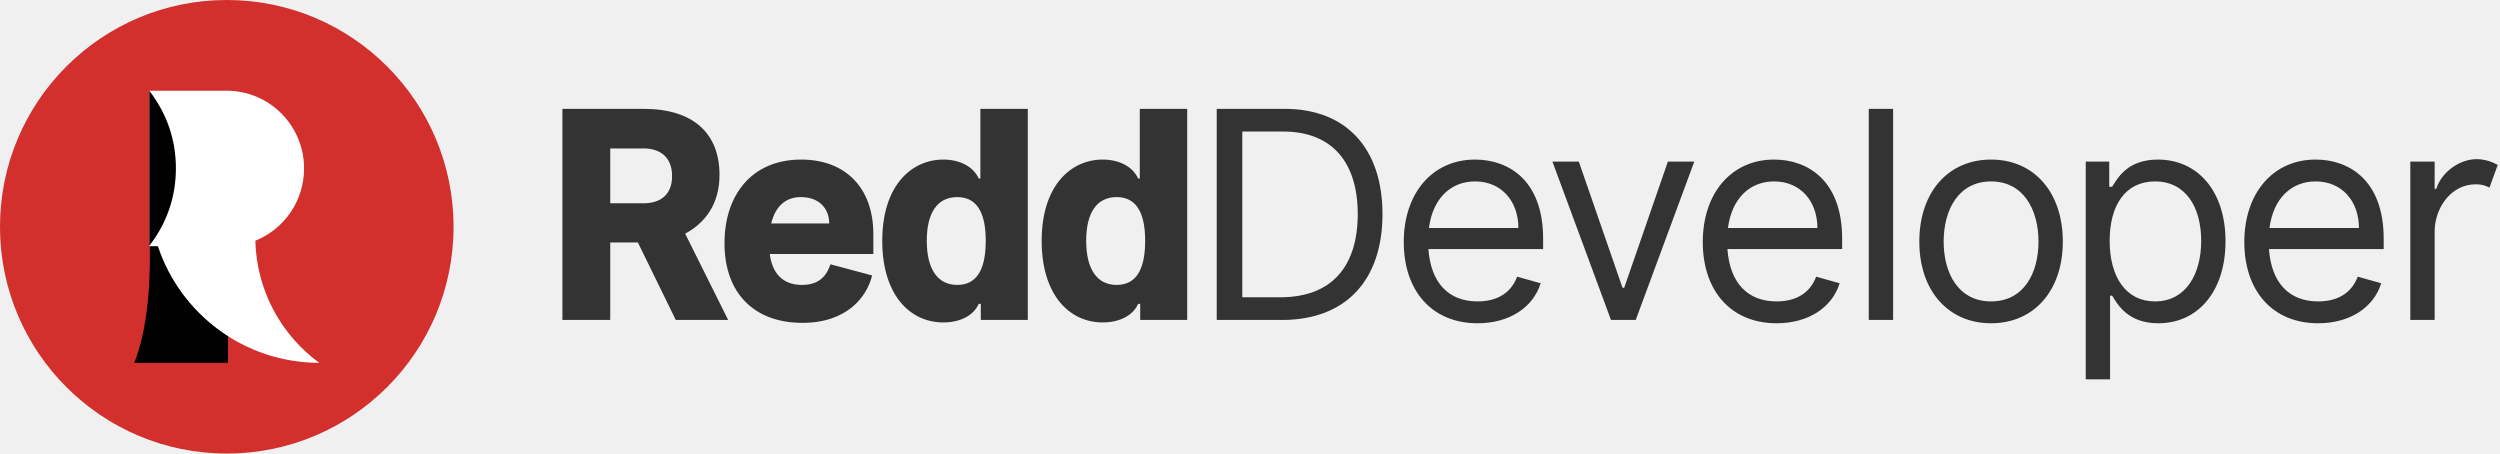
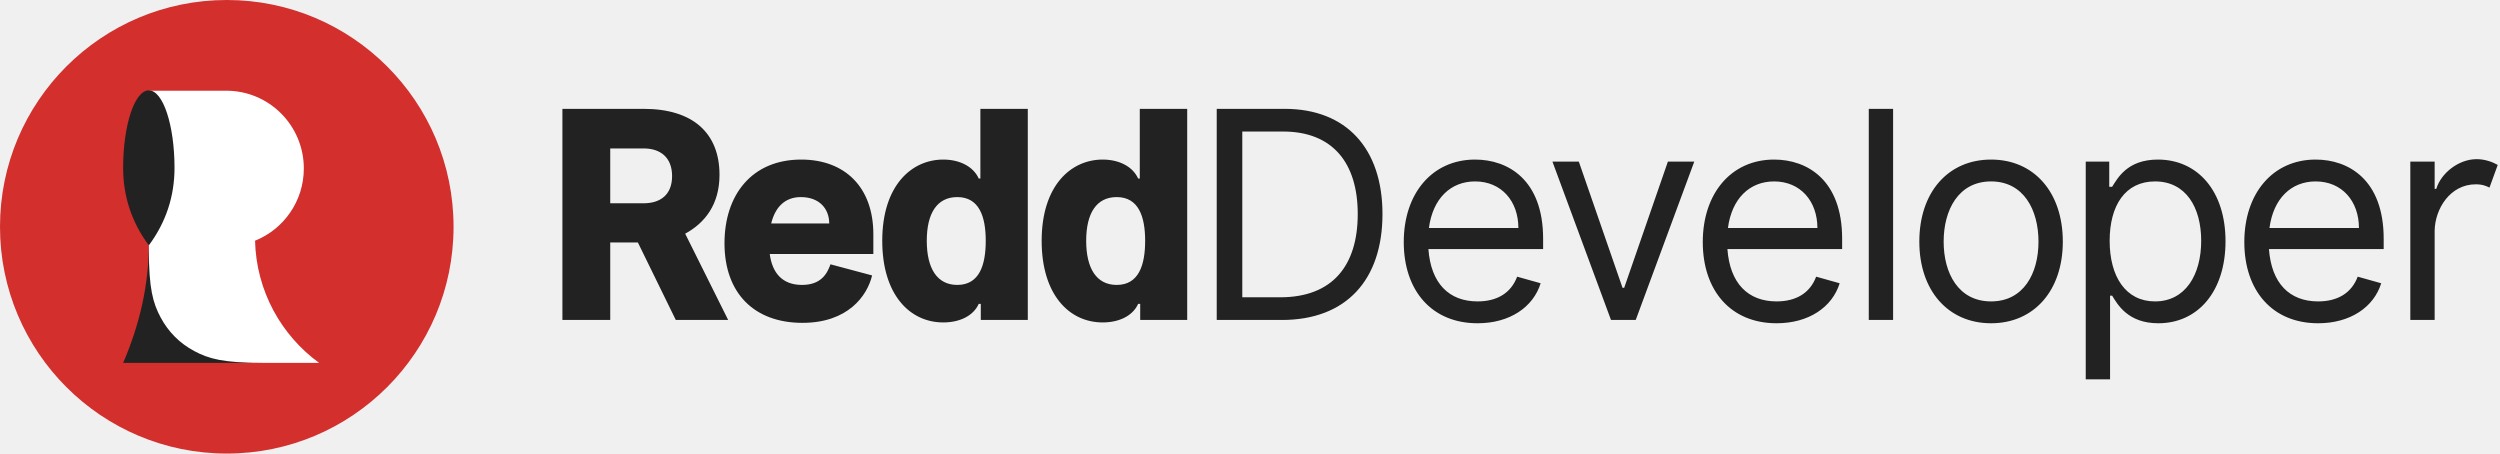
<svg xmlns="http://www.w3.org/2000/svg" width="689px" height="125px" viewBox="0 0 689 125" version="1.1">
  <defs />
  <g id="Page-1" stroke="none" stroke-width="1" fill="none" fill-rule="evenodd">
    <g id="Group-2">
-       <g id="Group-Copy">
-         <circle id="Oval-3" fill="#D22F2D" cx="62.5" cy="62.5" r="62.5" />
-         <g id="MASCOT" transform="translate(37, 25)">
-           <path d="M4.303,42.766 L25.819,42.766 L25.819,75 C13.399,75 4.792,75 0,75 C3.074,67.233 4.509,56.489 4.303,42.766 Z" id="Path" fill="#000000" />
-           <path d="M6.519,42.857 L4.144,42.857 L4.144,0 L25.472,0 C37.251,0 46.801,9.594 46.801,21.429 C46.801,30.458 41.242,38.182 33.376,41.337 C33.708,55.184 40.577,67.403 51,75 C30.278,74.971 12.704,61.51 6.519,42.857 Z" id="Combined-Shape" fill="#FFFFFF" />
-           <path d="M4.144,42.766 C9.031,36.384 11.475,29.256 11.475,21.383 C11.475,13.51 9.031,6.382 4.144,0 L4.144,42.766 Z" id="Oval-2" fill="#000000" />
+       <path d="M186.25,88.182 L175.795,66.818 L168.182,66.818 L168.182,88.182 L155,88.182 L155,30 L177.386,30 C191.136,30 198.295,36.818 198.295,48.182 C198.295,56.307 194.318,61.42 188.835,64.403 L200.682,88.182 L186.25,88.182 Z M168.182,40.909 L168.182,56.023 L177.386,56.023 C182.045,56.023 185.227,53.636 185.227,48.523 C185.227,43.523 182.159,40.909 177.386,40.909 L168.182,40.909 Z M221.148,88.977 C207.852,88.977 199.67,80.795 199.67,67.045 C199.67,53.75 207.17,43.977 220.807,43.977 C232.852,43.977 240.693,51.591 240.693,64.545 L240.693,70 L212.142,70 C212.824,75.17 215.551,78.523 221.034,78.523 C226.261,78.523 227.966,75.455 228.875,72.841 L240.352,75.909 C238.989,81.591 233.648,88.977 221.148,88.977 Z M220.693,54.318 C216.403,54.318 213.648,57.017 212.54,61.591 L228.534,61.591 C228.534,57.5 225.807,54.318 220.693,54.318 Z M283.261,88.182 L270.307,88.182 L270.307,83.75 L269.739,83.75 C268.261,87.045 264.511,88.864 259.966,88.864 C250.761,88.864 243.148,81.25 243.148,66.364 C243.148,51.136 251.216,43.977 259.966,43.977 C264.511,43.977 268.261,45.909 269.739,49.205 L270.193,49.205 L270.193,30 L283.261,30 L283.261,88.182 Z M255.42,66.364 C255.42,73.977 258.261,78.523 263.83,78.523 C269.966,78.523 271.67,72.955 271.67,66.364 C271.67,59.659 269.852,54.318 263.83,54.318 C258.261,54.318 255.42,58.75 255.42,66.364 Z M327.193,88.182 L314.239,88.182 L314.239,83.75 L313.67,83.75 C312.193,87.045 308.443,88.864 303.898,88.864 C294.693,88.864 287.08,81.25 287.08,66.364 C287.08,51.136 295.148,43.977 303.898,43.977 C308.443,43.977 312.193,45.909 313.67,49.205 L314.125,49.205 L314.125,30 L327.193,30 L327.193,88.182 Z M299.352,66.364 C299.352,73.977 302.193,78.523 307.761,78.523 C313.898,78.523 315.602,72.955 315.602,66.364 C315.602,59.659 313.784,54.318 307.761,54.318 C302.193,54.318 299.352,58.75 299.352,66.364 Z M353.284,88.182 L335.33,88.182 L335.33,30 L354.08,30 C371.011,30 381.011,40.909 381.011,58.977 C381.011,77.159 371.011,88.182 353.284,88.182 Z M353.625,36.25 L342.375,36.25 L342.375,81.932 L352.83,81.932 C367.261,81.932 374.193,73.182 374.193,58.977 C374.193,44.886 367.261,36.25 353.625,36.25 Z M407.216,89.091 C394.602,89.091 386.875,80.114 386.875,66.705 C386.875,53.295 394.716,43.977 406.534,43.977 C415.625,43.977 425.284,49.545 425.284,65.795 L425.284,68.636 L393.665,68.636 C394.347,78.068 399.318,83.068 407.216,83.068 C412.557,83.068 416.42,80.795 418.125,76.25 L424.602,78.068 C422.557,84.659 416.08,89.091 407.216,89.091 Z M406.534,50 C399.83,50 394.886,54.659 393.807,62.841 L418.466,62.841 C418.466,55.455 413.807,50 406.534,50 Z M466.943,44.545 L450.807,88.182 L443.989,88.182 L427.852,44.545 L435.125,44.545 L447.17,79.318 L447.625,79.318 L459.67,44.545 L466.943,44.545 Z M489.625,89.091 C477.011,89.091 469.284,80.114 469.284,66.705 C469.284,53.295 477.125,43.977 488.943,43.977 C498.034,43.977 507.693,49.545 507.693,65.795 L507.693,68.636 L476.074,68.636 C476.756,78.068 481.727,83.068 489.625,83.068 C494.966,83.068 498.83,80.795 500.534,76.25 L507.011,78.068 C504.966,84.659 498.489,89.091 489.625,89.091 Z M488.943,50 C482.239,50 477.295,54.659 476.216,62.841 L500.875,62.841 C500.875,55.455 496.216,50 488.943,50 Z M521.739,30 L521.739,88.182 L515.034,88.182 L515.034,30 L521.739,30 Z M548.739,89.091 C536.92,89.091 528.966,80.114 528.966,66.591 C528.966,52.955 536.92,43.977 548.739,43.977 C560.557,43.977 568.511,52.955 568.511,66.591 C568.511,80.114 560.557,89.091 548.739,89.091 Z M548.739,83.068 C557.716,83.068 561.807,75.341 561.807,66.591 C561.807,57.841 557.716,50 548.739,50 C539.761,50 535.67,57.841 535.67,66.591 C535.67,75.341 539.761,83.068 548.739,83.068 Z M574.83,104.545 L574.83,44.545 L581.307,44.545 L581.307,51.477 L582.102,51.477 C583.58,49.205 586.193,43.977 594.716,43.977 C605.739,43.977 613.352,52.727 613.352,66.477 C613.352,80.341 605.739,89.091 594.83,89.091 C586.42,89.091 583.58,83.864 582.102,81.477 L581.534,81.477 L581.534,104.545 L574.83,104.545 Z M606.648,66.364 C606.648,57.159 602.443,50 593.92,50 C585.739,50 581.42,56.591 581.42,66.364 C581.42,76.25 585.852,83.068 593.92,83.068 C602.33,83.068 606.648,75.682 606.648,66.364 Z M638.875,89.091 C626.261,89.091 618.534,80.114 618.534,66.705 C618.534,53.295 626.375,43.977 638.193,43.977 C647.284,43.977 656.943,49.545 656.943,65.795 L656.943,68.636 L625.324,68.636 C626.006,78.068 630.977,83.068 638.875,83.068 C644.216,83.068 648.08,80.795 649.784,76.25 L656.261,78.068 C654.216,84.659 647.739,89.091 638.875,89.091 Z M638.193,50 C631.489,50 626.545,54.659 625.466,62.841 L650.125,62.841 C650.125,55.455 645.466,50 638.193,50 Z M688.375,45.455 L686.102,51.705 C685.42,51.364 684.284,50.795 682.352,50.795 C675.193,50.795 671.102,57.614 670.989,63.523 L670.989,88.182 L664.284,88.182 L664.284,44.545 L670.989,44.545 L670.989,52.045 L671.443,52.045 C672.693,47.841 677.466,43.864 682.58,43.864 C684.852,43.864 687.011,44.659 688.375,45.455 Z" id="ReddDeveloper" fill="#222222" />
+       <g id="Logo">
+         <g id="Group" stroke-width="1">
+           <circle id="Oval-3" fill="#D22F2D" cx="62.5" cy="62.5" r="62.5" />
+           <g id="MASCOT" transform="translate(33.94531, 25)">
+             <path d="M7.083,42.547 L35.373,42.766 L35.373,75 C16.589,75 4.798,75 0,75 C4.663,64.174 7.024,53.356 7.083,42.547 Z" id="Path" fill="#222222" />
+             <path d="M7.079,21.429 L7.079,0 L28.434,0 C40.228,0 49.789,9.594 49.789,21.429 C49.789,30.458 44.224,38.182 36.348,41.337 C36.68,55.184 43.557,67.403 53.994,75 L38.376,75 C27.493,75 23.547,73.867 19.568,71.739 C15.59,69.611 12.467,66.489 10.34,62.51 C8.212,58.532 7.079,54.585 7.079,43.703 L7.079,21.429 Z" id="Combined-Shape" fill="#FFFFFF" />
+           </g>
        </g>
+         <path d="M41.016,67.627 C45.736,61.251 48.096,54.13 48.096,46.265 C48.096,34.467 44.926,24.902 41.016,24.902 C37.105,24.902 33.936,34.467 33.936,46.265 C33.936,54.13 36.296,61.251 41.016,67.627 Z" id="Oval-4" fill="#222222" />
      </g>
-       <path d="M186.25,88.182 L175.795,66.818 L168.182,66.818 L168.182,88.182 L155,88.182 L155,30 L177.386,30 C191.136,30 198.295,36.818 198.295,48.182 C198.295,56.307 194.318,61.42 188.835,64.403 L200.682,88.182 L186.25,88.182 Z M168.182,40.909 L168.182,56.023 L177.386,56.023 C182.045,56.023 185.227,53.636 185.227,48.523 C185.227,43.523 182.159,40.909 177.386,40.909 L168.182,40.909 Z M221.148,88.977 C207.852,88.977 199.67,80.795 199.67,67.045 C199.67,53.75 207.17,43.977 220.807,43.977 C232.852,43.977 240.693,51.591 240.693,64.545 L240.693,70 L212.142,70 C212.824,75.17 215.551,78.523 221.034,78.523 C226.261,78.523 227.966,75.455 228.875,72.841 L240.352,75.909 C238.989,81.591 233.648,88.977 221.148,88.977 Z M220.693,54.318 C216.403,54.318 213.648,57.017 212.54,61.591 L228.534,61.591 C228.534,57.5 225.807,54.318 220.693,54.318 Z M283.261,88.182 L270.307,88.182 L270.307,83.75 L269.739,83.75 C268.261,87.045 264.511,88.864 259.966,88.864 C250.761,88.864 243.148,81.25 243.148,66.364 C243.148,51.136 251.216,43.977 259.966,43.977 C264.511,43.977 268.261,45.909 269.739,49.205 L270.193,49.205 L270.193,30 L283.261,30 L283.261,88.182 Z M255.42,66.364 C255.42,73.977 258.261,78.523 263.83,78.523 C269.966,78.523 271.67,72.955 271.67,66.364 C271.67,59.659 269.852,54.318 263.83,54.318 C258.261,54.318 255.42,58.75 255.42,66.364 Z M327.193,88.182 L314.239,88.182 L314.239,83.75 L313.67,83.75 C312.193,87.045 308.443,88.864 303.898,88.864 C294.693,88.864 287.08,81.25 287.08,66.364 C287.08,51.136 295.148,43.977 303.898,43.977 C308.443,43.977 312.193,45.909 313.67,49.205 L314.125,49.205 L314.125,30 L327.193,30 L327.193,88.182 Z M299.352,66.364 C299.352,73.977 302.193,78.523 307.761,78.523 C313.898,78.523 315.602,72.955 315.602,66.364 C315.602,59.659 313.784,54.318 307.761,54.318 C302.193,54.318 299.352,58.75 299.352,66.364 Z M353.284,88.182 L335.33,88.182 L335.33,30 L354.08,30 C371.011,30 381.011,40.909 381.011,58.977 C381.011,77.159 371.011,88.182 353.284,88.182 Z M353.625,36.25 L342.375,36.25 L342.375,81.932 L352.83,81.932 C367.261,81.932 374.193,73.182 374.193,58.977 C374.193,44.886 367.261,36.25 353.625,36.25 Z M407.216,89.091 C394.602,89.091 386.875,80.114 386.875,66.705 C386.875,53.295 394.716,43.977 406.534,43.977 C415.625,43.977 425.284,49.545 425.284,65.795 L425.284,68.636 L393.665,68.636 C394.347,78.068 399.318,83.068 407.216,83.068 C412.557,83.068 416.42,80.795 418.125,76.25 L424.602,78.068 C422.557,84.659 416.08,89.091 407.216,89.091 Z M406.534,50 C399.83,50 394.886,54.659 393.807,62.841 L418.466,62.841 C418.466,55.455 413.807,50 406.534,50 Z M466.943,44.545 L450.807,88.182 L443.989,88.182 L427.852,44.545 L435.125,44.545 L447.17,79.318 L447.625,79.318 L459.67,44.545 L466.943,44.545 Z M489.625,89.091 C477.011,89.091 469.284,80.114 469.284,66.705 C469.284,53.295 477.125,43.977 488.943,43.977 C498.034,43.977 507.693,49.545 507.693,65.795 L507.693,68.636 L476.074,68.636 C476.756,78.068 481.727,83.068 489.625,83.068 C494.966,83.068 498.83,80.795 500.534,76.25 L507.011,78.068 C504.966,84.659 498.489,89.091 489.625,89.091 Z M488.943,50 C482.239,50 477.295,54.659 476.216,62.841 L500.875,62.841 C500.875,55.455 496.216,50 488.943,50 Z M521.739,30 L521.739,88.182 L515.034,88.182 L515.034,30 L521.739,30 Z M548.739,89.091 C536.92,89.091 528.966,80.114 528.966,66.591 C528.966,52.955 536.92,43.977 548.739,43.977 C560.557,43.977 568.511,52.955 568.511,66.591 C568.511,80.114 560.557,89.091 548.739,89.091 Z M548.739,83.068 C557.716,83.068 561.807,75.341 561.807,66.591 C561.807,57.841 557.716,50 548.739,50 C539.761,50 535.67,57.841 535.67,66.591 C535.67,75.341 539.761,83.068 548.739,83.068 Z M574.83,104.545 L574.83,44.545 L581.307,44.545 L581.307,51.477 L582.102,51.477 C583.58,49.205 586.193,43.977 594.716,43.977 C605.739,43.977 613.352,52.727 613.352,66.477 C613.352,80.341 605.739,89.091 594.83,89.091 C586.42,89.091 583.58,83.864 582.102,81.477 L581.534,81.477 L581.534,104.545 L574.83,104.545 Z M606.648,66.364 C606.648,57.159 602.443,50 593.92,50 C585.739,50 581.42,56.591 581.42,66.364 C581.42,76.25 585.852,83.068 593.92,83.068 C602.33,83.068 606.648,75.682 606.648,66.364 Z M638.875,89.091 C626.261,89.091 618.534,80.114 618.534,66.705 C618.534,53.295 626.375,43.977 638.193,43.977 C647.284,43.977 656.943,49.545 656.943,65.795 L656.943,68.636 L625.324,68.636 C626.006,78.068 630.977,83.068 638.875,83.068 C644.216,83.068 648.08,80.795 649.784,76.25 L656.261,78.068 C654.216,84.659 647.739,89.091 638.875,89.091 Z M638.193,50 C631.489,50 626.545,54.659 625.466,62.841 L650.125,62.841 C650.125,55.455 645.466,50 638.193,50 Z M688.375,45.455 L686.102,51.705 C685.42,51.364 684.284,50.795 682.352,50.795 C675.193,50.795 671.102,57.614 670.989,63.523 L670.989,88.182 L664.284,88.182 L664.284,44.545 L670.989,44.545 L670.989,52.045 L671.443,52.045 C672.693,47.841 677.466,43.864 682.58,43.864 C684.852,43.864 687.011,44.659 688.375,45.455 Z" id="ReddDeveloper" fill="#333333" />
    </g>
  </g>
</svg>
